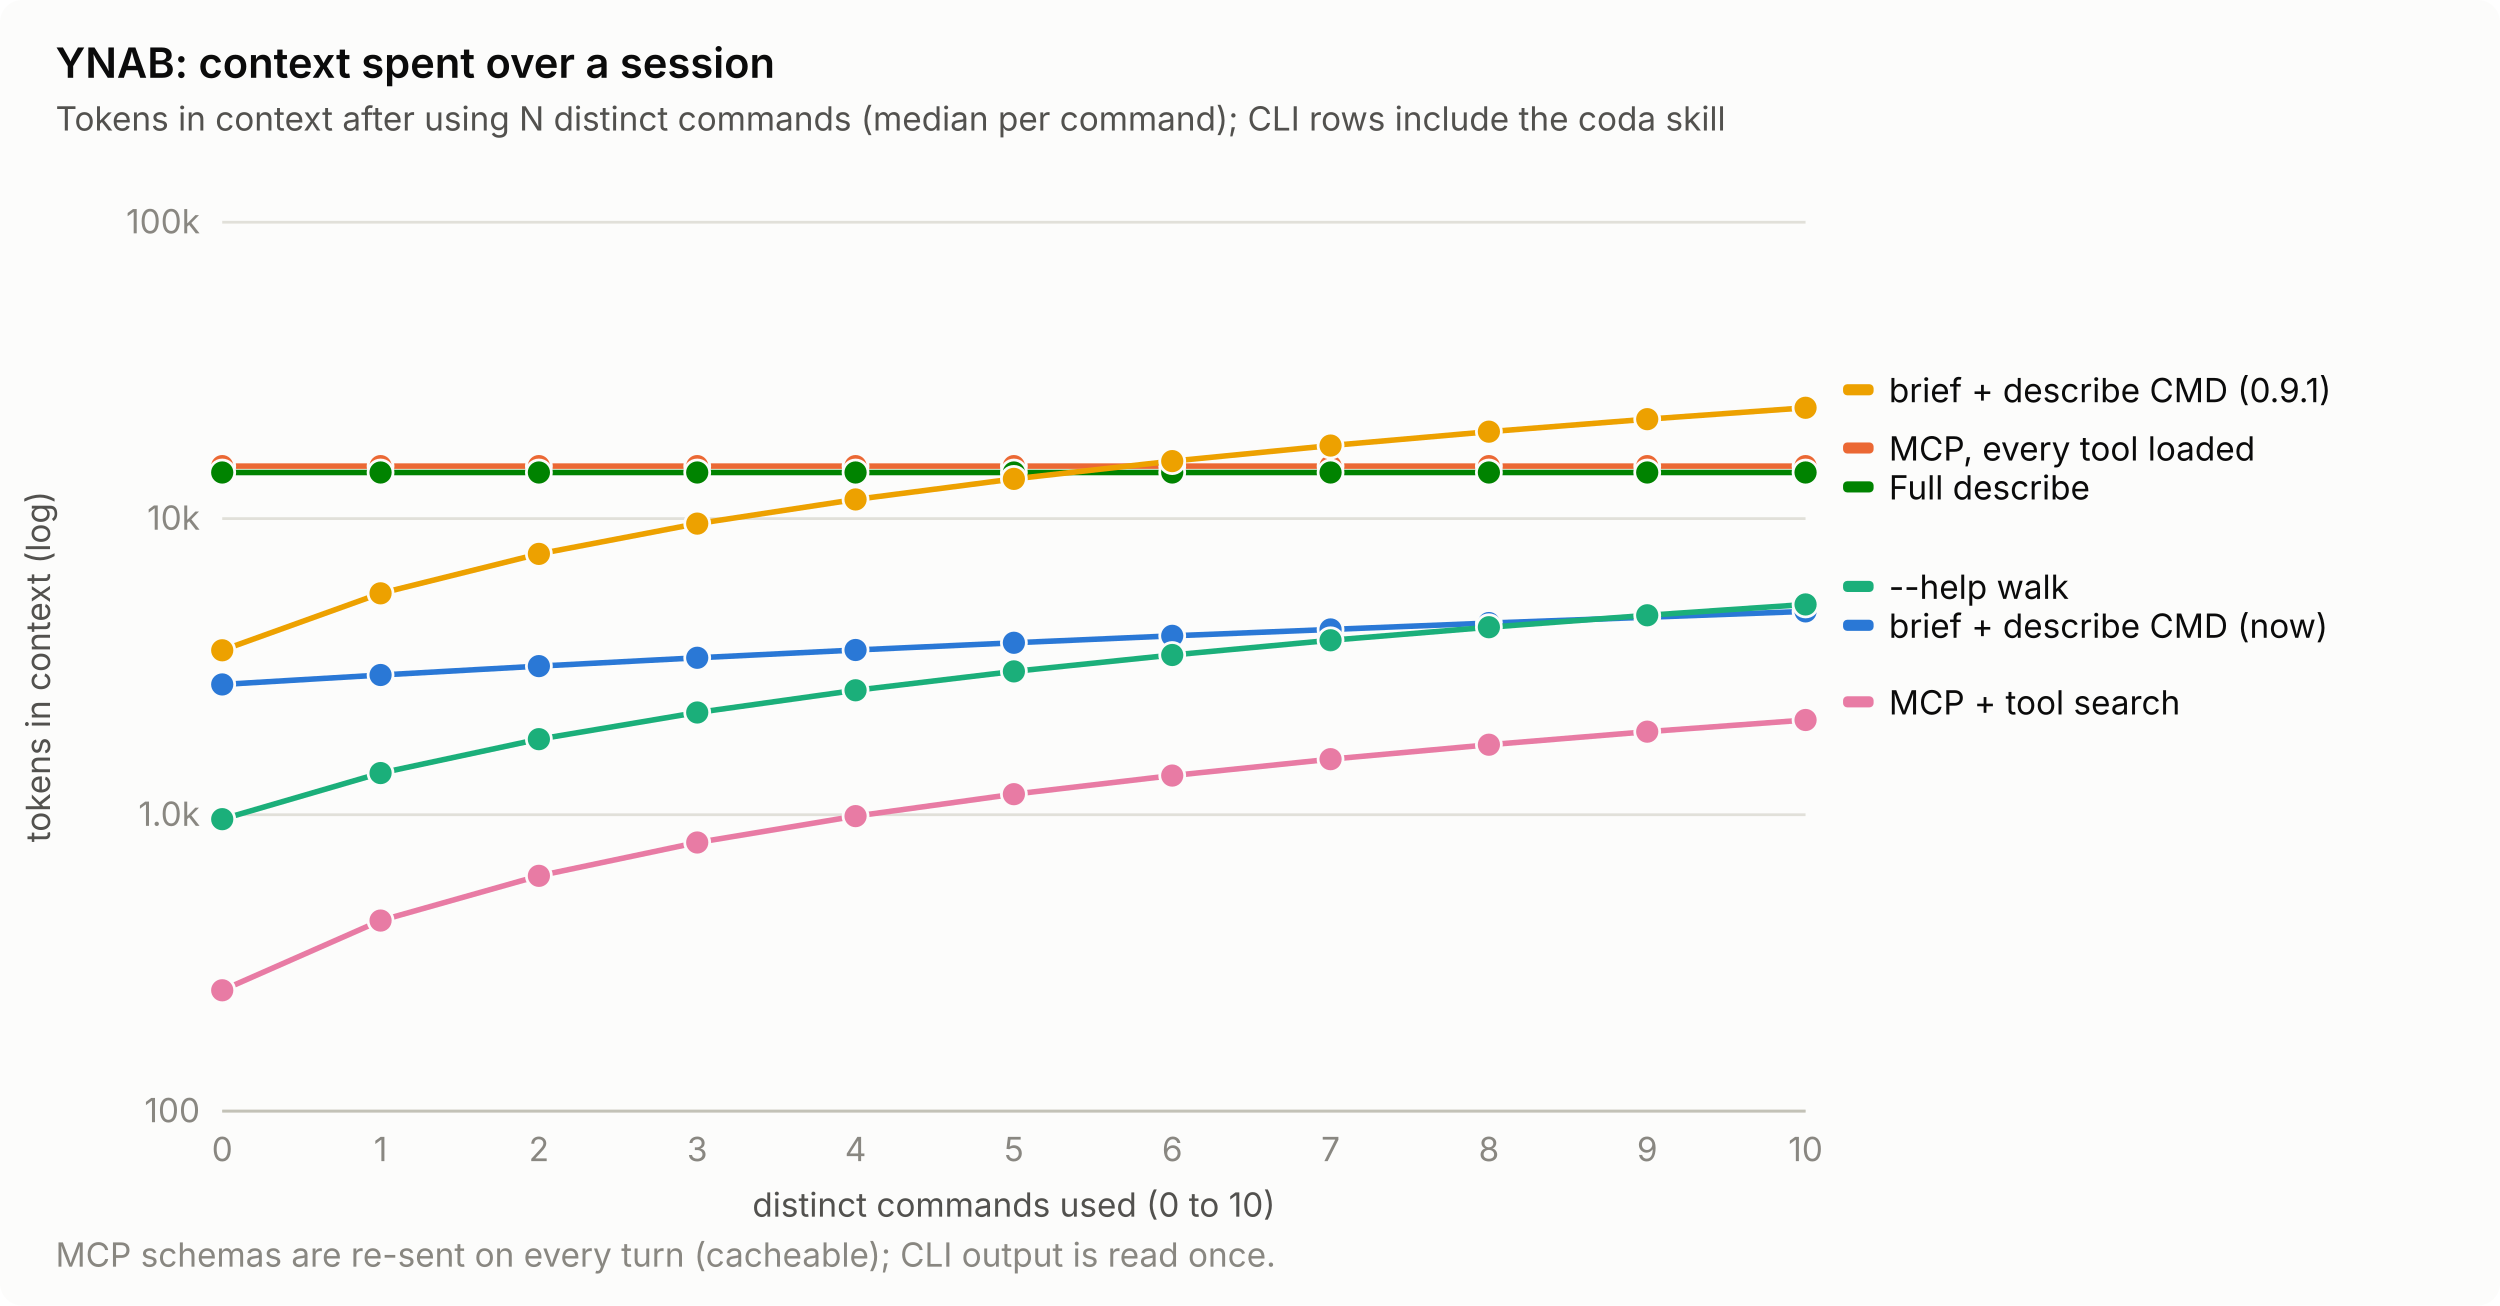
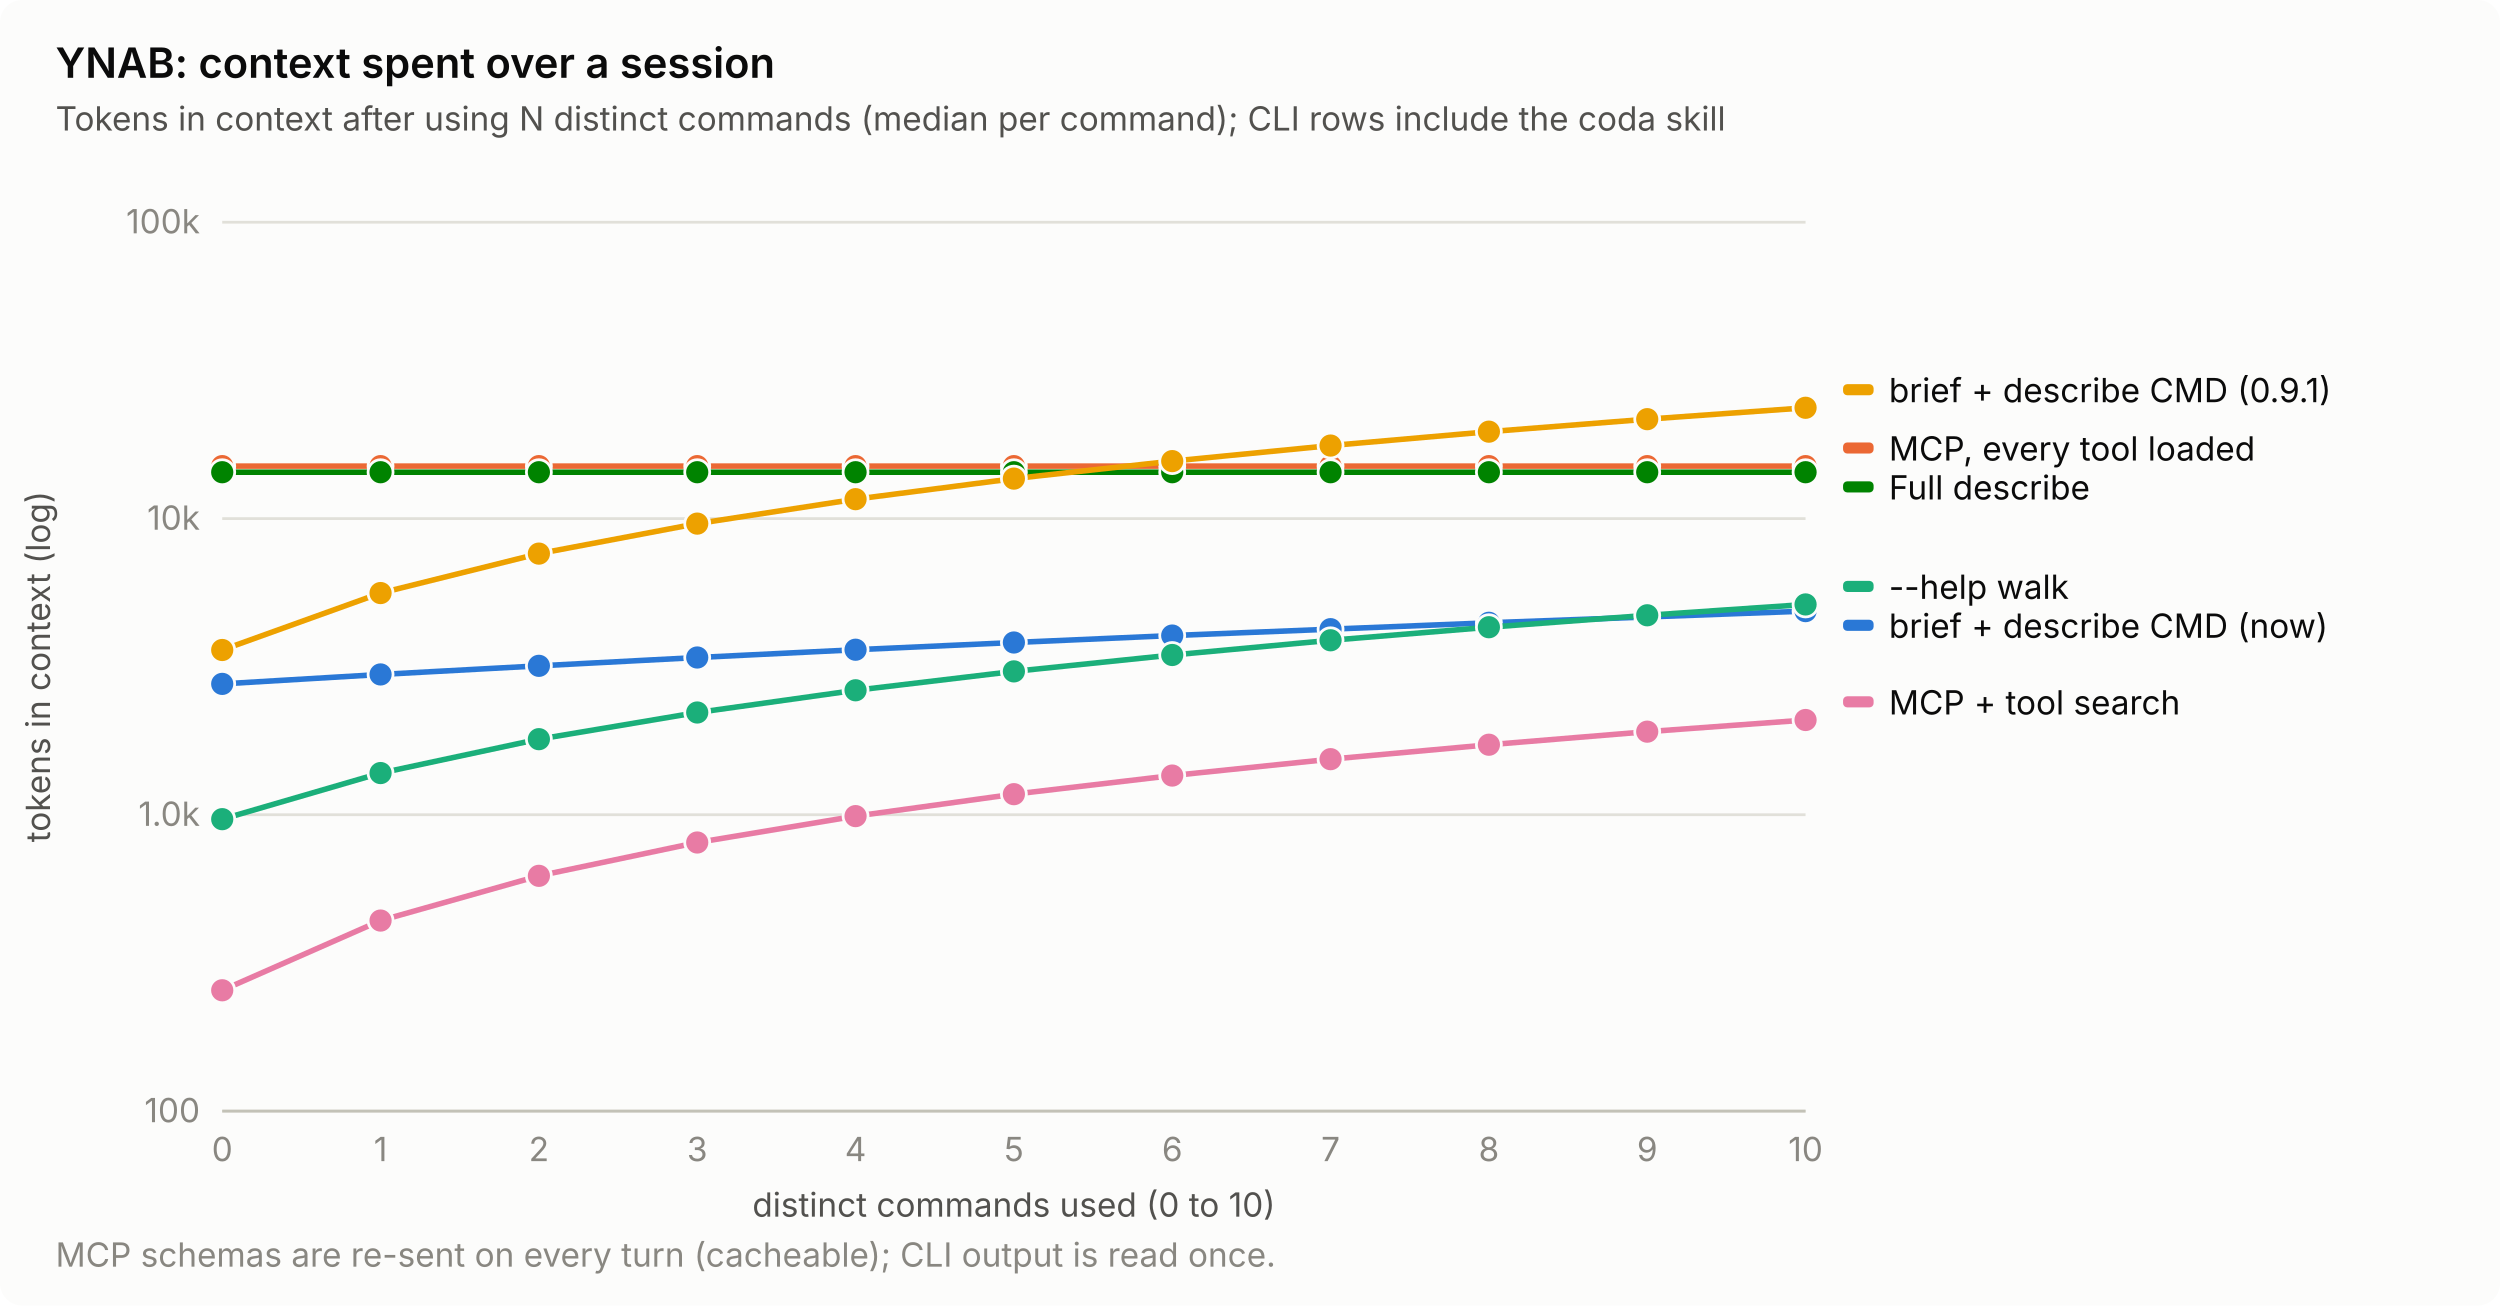
<svg xmlns="http://www.w3.org/2000/svg" viewBox="0 0 900 470" width="900" height="470" role="img" aria-label="YNAB: context spent over a session">
  <style>
  .surface { fill: #fcfcfb; }
  .t1 { fill: #0b0b0b; } .t2 { fill: #52514e; } .t3 { fill: #898781; }
  .grid { stroke: #e1e0d9; stroke-width: 1; } .axis { stroke: #c3c2b7; stroke-width: 1; }
  .s1 { fill: #2a78d6; stroke: #2a78d6; } .s2 { fill: #eb6834; stroke: #eb6834; }
  .s3 { fill: #1baf7a; stroke: #1baf7a; } .s4 { fill: #eda100; stroke: #eda100; }
  .s5 { fill: #e87ba4; stroke: #e87ba4; } .s6 { fill: #008300; stroke: #008300; }
  .s7 { fill: #6250d6; stroke: #6250d6; }
  .ring { stroke: #fcfcfb; }
  text { font-family: system-ui, -apple-system, "Segoe UI", sans-serif; font-size: 12px; }
  .title { font-size: 15px; font-weight: 600; } .num { font-variant-numeric: tabular-nums; }
  @media (prefers-color-scheme: dark) {
    .surface { fill: #1a1a19; }
    .t1 { fill: #f0efec; } .t2 { fill: #c3c2b7; } .t3 { fill: #898781; }
    .grid { stroke: #2c2c2a; } .axis { stroke: #383835; }
    .s1 { fill: #3987e5; stroke: #3987e5; } .s2 { fill: #d95926; stroke: #d95926; }
    .s3 { fill: #199e70; stroke: #199e70; } .s4 { fill: #c98500; stroke: #c98500; }
    .s5 { fill: #d55181; stroke: #d55181; } .s6 { fill: #0ca30c; stroke: #0ca30c; }
    .s7 { fill: #9085e9; stroke: #9085e9; }
    .ring { stroke: #1a1a19; }
  }
</style>
  <rect class="surface" x="0" y="0" width="900" height="470" rx="8" />
  <text class="title t1" x="20" y="28">YNAB: context spent over a session</text>
  <text class="t2" x="20" y="47">Tokens in context after using N distinct commands (median per command); CLI rows include the coda skill</text>
  <line class="grid" x1="80" y1="400.0" x2="650" y2="400.0" />
  <text class="t3 num" x="72.0" y="404.0" text-anchor="end">100</text>
  <line class="grid" x1="80" y1="293.3" x2="650" y2="293.3" />
  <text class="t3 num" x="72.0" y="297.3" text-anchor="end">1.0k</text>
  <line class="grid" x1="80" y1="186.7" x2="650" y2="186.7" />
  <text class="t3 num" x="72.0" y="190.7" text-anchor="end">10k</text>
  <line class="grid" x1="80" y1="80.0" x2="650" y2="80.0" />
  <text class="t3 num" x="72.0" y="84.0" text-anchor="end">100k</text>
  <text class="t3 num" x="80.0" y="418.0" text-anchor="middle">0</text>
  <text class="t3 num" x="137.0" y="418.0" text-anchor="middle">1</text>
  <text class="t3 num" x="194.0" y="418.0" text-anchor="middle">2</text>
  <text class="t3 num" x="251.0" y="418.0" text-anchor="middle">3</text>
  <text class="t3 num" x="308.0" y="418.0" text-anchor="middle">4</text>
  <text class="t3 num" x="365.0" y="418.0" text-anchor="middle">5</text>
  <text class="t3 num" x="422.0" y="418.0" text-anchor="middle">6</text>
  <text class="t3 num" x="479.0" y="418.0" text-anchor="middle">7</text>
  <text class="t3 num" x="536.0" y="418.0" text-anchor="middle">8</text>
  <text class="t3 num" x="593.0" y="418.0" text-anchor="middle">9</text>
  <text class="t3 num" x="650.0" y="418.0" text-anchor="middle">10</text>
  <line class="axis" x1="80" y1="400" x2="650" y2="400" />
  <text class="t2" x="365.0" y="438.0" text-anchor="middle">distinct commands used (0 to 10)</text>
  <text class="t2" x="18.0" y="240.0" text-anchor="middle" transform="rotate(-90 18 240)">tokens in context (log)</text>
  <path class="s2" d="M80.0,167.8 L137.0,167.8 L194.0,167.8 L251.0,167.8 L308.0,167.8 L365.0,167.8 L422.0,167.8 L479.0,167.8 L536.0,167.8 L593.0,167.8 L650.0,167.8" fill="none" stroke-width="2" style="fill:none" />
  <circle class="s2 ring" cx="80.0" cy="167.8" r="4" style="stroke-width:2;paint-order:stroke" />
  <circle class="s2 ring" cx="137.0" cy="167.8" r="4" style="stroke-width:2;paint-order:stroke" />
  <circle class="s2 ring" cx="194.0" cy="167.8" r="4" style="stroke-width:2;paint-order:stroke" />
  <circle class="s2 ring" cx="251.0" cy="167.8" r="4" style="stroke-width:2;paint-order:stroke" />
  <circle class="s2 ring" cx="308.0" cy="167.8" r="4" style="stroke-width:2;paint-order:stroke" />
  <circle class="s2 ring" cx="365.0" cy="167.8" r="4" style="stroke-width:2;paint-order:stroke" />
  <circle class="s2 ring" cx="422.0" cy="167.8" r="4" style="stroke-width:2;paint-order:stroke" />
  <circle class="s2 ring" cx="479.0" cy="167.8" r="4" style="stroke-width:2;paint-order:stroke" />
  <circle class="s2 ring" cx="536.0" cy="167.8" r="4" style="stroke-width:2;paint-order:stroke" />
  <circle class="s2 ring" cx="593.0" cy="167.8" r="4" style="stroke-width:2;paint-order:stroke" />
  <circle class="s2 ring" cx="650.0" cy="167.8" r="4" style="stroke-width:2;paint-order:stroke" />
-   <path class="s6" d="M80.0,170.1 L137.0,170.1 L194.0,170.1 L251.0,170.1 L308.0,170.1 L365.0,170.1 L422.0,170.1 L479.0,170.1 L536.0,170.1 L593.0,170.1 L650.0,170.1" fill="none" stroke-width="2" style="fill:none" />
-   <circle class="s6 ring" cx="80.0" cy="170.1" r="4" style="stroke-width:2;paint-order:stroke" />
-   <circle class="s6 ring" cx="137.0" cy="170.1" r="4" style="stroke-width:2;paint-order:stroke" />
-   <circle class="s6 ring" cx="194.0" cy="170.1" r="4" style="stroke-width:2;paint-order:stroke" />
-   <circle class="s6 ring" cx="251.0" cy="170.1" r="4" style="stroke-width:2;paint-order:stroke" />
-   <circle class="s6 ring" cx="308.0" cy="170.1" r="4" style="stroke-width:2;paint-order:stroke" />
-   <circle class="s6 ring" cx="365.0" cy="170.1" r="4" style="stroke-width:2;paint-order:stroke" />
-   <circle class="s6 ring" cx="422.0" cy="170.1" r="4" style="stroke-width:2;paint-order:stroke" />
-   <circle class="s6 ring" cx="479.0" cy="170.1" r="4" style="stroke-width:2;paint-order:stroke" />
-   <circle class="s6 ring" cx="536.0" cy="170.1" r="4" style="stroke-width:2;paint-order:stroke" />
-   <circle class="s6 ring" cx="593.0" cy="170.1" r="4" style="stroke-width:2;paint-order:stroke" />
-   <circle class="s6 ring" cx="650.0" cy="170.1" r="4" style="stroke-width:2;paint-order:stroke" />
-   <path class="s4" d="M80.0,234.1 L137.0,213.6 L194.0,199.4 L251.0,188.5 L308.0,179.8 L365.0,172.4 L422.0,166.0 L479.0,160.4 L536.0,155.4 L593.0,150.9 L650.0,146.8" fill="none" stroke-width="2" style="fill:none" />
-   <circle class="s4 ring" cx="80.0" cy="234.1" r="4" style="stroke-width:2;paint-order:stroke" />
-   <circle class="s4 ring" cx="137.0" cy="213.6" r="4" style="stroke-width:2;paint-order:stroke" />
-   <circle class="s4 ring" cx="194.0" cy="199.4" r="4" style="stroke-width:2;paint-order:stroke" />
+   <path class="s6" d="M80.0,170.0 L137.0,170.0 L194.0,170.0 L251.0,170.0 L308.0,170.0 L365.0,170.0 L422.0,170.0 L479.0,170.0 L536.0,170.0 L593.0,170.0 L650.0,170.0" fill="none" stroke-width="2" style="fill:none" />
+   <circle class="s6 ring" cx="80.0" cy="170.0" r="4" style="stroke-width:2;paint-order:stroke" />
+   <circle class="s6 ring" cx="137.0" cy="170.0" r="4" style="stroke-width:2;paint-order:stroke" />
+   <circle class="s6 ring" cx="194.0" cy="170.0" r="4" style="stroke-width:2;paint-order:stroke" />
+   <circle class="s6 ring" cx="251.0" cy="170.0" r="4" style="stroke-width:2;paint-order:stroke" />
+   <circle class="s6 ring" cx="308.0" cy="170.0" r="4" style="stroke-width:2;paint-order:stroke" />
+   <circle class="s6 ring" cx="365.0" cy="170.0" r="4" style="stroke-width:2;paint-order:stroke" />
+   <circle class="s6 ring" cx="422.0" cy="170.0" r="4" style="stroke-width:2;paint-order:stroke" />
+   <circle class="s6 ring" cx="479.0" cy="170.0" r="4" style="stroke-width:2;paint-order:stroke" />
+   <circle class="s6 ring" cx="536.0" cy="170.0" r="4" style="stroke-width:2;paint-order:stroke" />
+   <circle class="s6 ring" cx="593.0" cy="170.0" r="4" style="stroke-width:2;paint-order:stroke" />
+   <circle class="s6 ring" cx="650.0" cy="170.0" r="4" style="stroke-width:2;paint-order:stroke" />
+   <path class="s4" d="M80.0,234.0 L137.0,213.5 L194.0,199.3 L251.0,188.5 L308.0,179.7 L365.0,172.3 L422.0,166.0 L479.0,160.4 L536.0,155.4 L593.0,150.9 L650.0,146.8" fill="none" stroke-width="2" style="fill:none" />
+   <circle class="s4 ring" cx="80.0" cy="234.0" r="4" style="stroke-width:2;paint-order:stroke" />
+   <circle class="s4 ring" cx="137.0" cy="213.5" r="4" style="stroke-width:2;paint-order:stroke" />
+   <circle class="s4 ring" cx="194.0" cy="199.3" r="4" style="stroke-width:2;paint-order:stroke" />
  <circle class="s4 ring" cx="251.0" cy="188.5" r="4" style="stroke-width:2;paint-order:stroke" />
-   <circle class="s4 ring" cx="308.0" cy="179.8" r="4" style="stroke-width:2;paint-order:stroke" />
-   <circle class="s4 ring" cx="365.0" cy="172.4" r="4" style="stroke-width:2;paint-order:stroke" />
+   <circle class="s4 ring" cx="308.0" cy="179.7" r="4" style="stroke-width:2;paint-order:stroke" />
+   <circle class="s4 ring" cx="365.0" cy="172.3" r="4" style="stroke-width:2;paint-order:stroke" />
  <circle class="s4 ring" cx="422.0" cy="166.0" r="4" style="stroke-width:2;paint-order:stroke" />
  <circle class="s4 ring" cx="479.0" cy="160.4" r="4" style="stroke-width:2;paint-order:stroke" />
  <circle class="s4 ring" cx="536.0" cy="155.4" r="4" style="stroke-width:2;paint-order:stroke" />
  <circle class="s4 ring" cx="593.0" cy="150.9" r="4" style="stroke-width:2;paint-order:stroke" />
  <circle class="s4 ring" cx="650.0" cy="146.8" r="4" style="stroke-width:2;paint-order:stroke" />
-   <path class="s1" d="M80.0,246.4 L137.0,243.0 L194.0,239.8 L251.0,236.8 L308.0,234.0 L365.0,231.4 L422.0,228.9 L479.0,226.6 L536.0,224.3 L593.0,222.2 L650.0,220.1" fill="none" stroke-width="2" style="fill:none" />
-   <circle class="s1 ring" cx="80.0" cy="246.4" r="4" style="stroke-width:2;paint-order:stroke" />
-   <circle class="s1 ring" cx="137.0" cy="243.0" r="4" style="stroke-width:2;paint-order:stroke" />
-   <circle class="s1 ring" cx="194.0" cy="239.8" r="4" style="stroke-width:2;paint-order:stroke" />
-   <circle class="s1 ring" cx="251.0" cy="236.8" r="4" style="stroke-width:2;paint-order:stroke" />
-   <circle class="s1 ring" cx="308.0" cy="234.0" r="4" style="stroke-width:2;paint-order:stroke" />
-   <circle class="s1 ring" cx="365.0" cy="231.4" r="4" style="stroke-width:2;paint-order:stroke" />
-   <circle class="s1 ring" cx="422.0" cy="228.9" r="4" style="stroke-width:2;paint-order:stroke" />
-   <circle class="s1 ring" cx="479.0" cy="226.6" r="4" style="stroke-width:2;paint-order:stroke" />
-   <circle class="s1 ring" cx="536.0" cy="224.3" r="4" style="stroke-width:2;paint-order:stroke" />
-   <circle class="s1 ring" cx="593.0" cy="222.2" r="4" style="stroke-width:2;paint-order:stroke" />
-   <circle class="s1 ring" cx="650.0" cy="220.1" r="4" style="stroke-width:2;paint-order:stroke" />
+   <path class="s1" d="M80.0,246.2 L137.0,242.8 L194.0,239.7 L251.0,236.7 L308.0,233.9 L365.0,231.3 L422.0,228.8 L479.0,226.5 L536.0,224.2 L593.0,222.1 L650.0,220.0" fill="none" stroke-width="2" style="fill:none" />
+   <circle class="s1 ring" cx="80.0" cy="246.2" r="4" style="stroke-width:2;paint-order:stroke" />
+   <circle class="s1 ring" cx="137.0" cy="242.8" r="4" style="stroke-width:2;paint-order:stroke" />
+   <circle class="s1 ring" cx="194.0" cy="239.7" r="4" style="stroke-width:2;paint-order:stroke" />
+   <circle class="s1 ring" cx="251.0" cy="236.7" r="4" style="stroke-width:2;paint-order:stroke" />
+   <circle class="s1 ring" cx="308.0" cy="233.9" r="4" style="stroke-width:2;paint-order:stroke" />
+   <circle class="s1 ring" cx="365.0" cy="231.3" r="4" style="stroke-width:2;paint-order:stroke" />
+   <circle class="s1 ring" cx="422.0" cy="228.8" r="4" style="stroke-width:2;paint-order:stroke" />
+   <circle class="s1 ring" cx="479.0" cy="226.5" r="4" style="stroke-width:2;paint-order:stroke" />
+   <circle class="s1 ring" cx="536.0" cy="224.2" r="4" style="stroke-width:2;paint-order:stroke" />
+   <circle class="s1 ring" cx="593.0" cy="222.1" r="4" style="stroke-width:2;paint-order:stroke" />
+   <circle class="s1 ring" cx="650.0" cy="220.0" r="4" style="stroke-width:2;paint-order:stroke" />
  <path class="s3" d="M80.0,294.9 L137.0,278.3 L194.0,266.1 L251.0,256.5 L308.0,248.5 L365.0,241.7 L422.0,235.8 L479.0,230.5 L536.0,225.8 L593.0,221.5 L650.0,217.6" fill="none" stroke-width="2" style="fill:none" />
  <circle class="s3 ring" cx="80.0" cy="294.9" r="4" style="stroke-width:2;paint-order:stroke" />
  <circle class="s3 ring" cx="137.0" cy="278.3" r="4" style="stroke-width:2;paint-order:stroke" />
  <circle class="s3 ring" cx="194.0" cy="266.1" r="4" style="stroke-width:2;paint-order:stroke" />
  <circle class="s3 ring" cx="251.0" cy="256.5" r="4" style="stroke-width:2;paint-order:stroke" />
  <circle class="s3 ring" cx="308.0" cy="248.5" r="4" style="stroke-width:2;paint-order:stroke" />
  <circle class="s3 ring" cx="365.0" cy="241.7" r="4" style="stroke-width:2;paint-order:stroke" />
  <circle class="s3 ring" cx="422.0" cy="235.8" r="4" style="stroke-width:2;paint-order:stroke" />
  <circle class="s3 ring" cx="479.0" cy="230.5" r="4" style="stroke-width:2;paint-order:stroke" />
  <circle class="s3 ring" cx="536.0" cy="225.8" r="4" style="stroke-width:2;paint-order:stroke" />
  <circle class="s3 ring" cx="593.0" cy="221.5" r="4" style="stroke-width:2;paint-order:stroke" />
  <circle class="s3 ring" cx="650.0" cy="217.6" r="4" style="stroke-width:2;paint-order:stroke" />
  <path class="s5" d="M80.0,356.5 L137.0,331.4 L194.0,315.3 L251.0,303.3 L308.0,293.8 L365.0,285.9 L422.0,279.2 L479.0,273.3 L536.0,268.1 L593.0,263.4 L650.0,259.2" fill="none" stroke-width="2" style="fill:none" />
  <circle class="s5 ring" cx="80.0" cy="356.5" r="4" style="stroke-width:2;paint-order:stroke" />
  <circle class="s5 ring" cx="137.0" cy="331.4" r="4" style="stroke-width:2;paint-order:stroke" />
  <circle class="s5 ring" cx="194.0" cy="315.3" r="4" style="stroke-width:2;paint-order:stroke" />
  <circle class="s5 ring" cx="251.0" cy="303.3" r="4" style="stroke-width:2;paint-order:stroke" />
  <circle class="s5 ring" cx="308.0" cy="293.8" r="4" style="stroke-width:2;paint-order:stroke" />
  <circle class="s5 ring" cx="365.0" cy="285.9" r="4" style="stroke-width:2;paint-order:stroke" />
  <circle class="s5 ring" cx="422.0" cy="279.2" r="4" style="stroke-width:2;paint-order:stroke" />
  <circle class="s5 ring" cx="479.0" cy="273.3" r="4" style="stroke-width:2;paint-order:stroke" />
  <circle class="s5 ring" cx="536.0" cy="268.1" r="4" style="stroke-width:2;paint-order:stroke" />
  <circle class="s5 ring" cx="593.0" cy="263.4" r="4" style="stroke-width:2;paint-order:stroke" />
  <circle class="s5 ring" cx="650.0" cy="259.2" r="4" style="stroke-width:2;paint-order:stroke" />
-   <rect class="s4" x="664" y="138.817" width="10" height="3" rx="1" />
+   <rect class="s4" x="664" y="138.797" width="10" height="3" rx="1" />
  <text class="t1" x="680.0" y="144.8" text-anchor="start">brief + describe CMD (0.9.1)</text>
  <rect class="s2" x="664" y="159.779" width="10" height="3" rx="1" />
  <text class="t1" x="680.0" y="165.8" text-anchor="start">MCP, every tool loaded</text>
  <rect class="s6" x="664" y="173.779" width="10" height="3" rx="1" />
  <text class="t1" x="680.0" y="179.8" text-anchor="start">Full describe</text>
  <rect class="s3" x="664" y="209.615" width="10" height="3" rx="1" />
  <text class="t1" x="680.0" y="215.6" text-anchor="start">--help walk</text>
  <rect class="s1" x="664" y="223.615" width="10" height="3" rx="1" />
  <text class="t1" x="680.0" y="229.6" text-anchor="start">brief + describe CMD (now)</text>
  <rect class="s5" x="664" y="251.162" width="10" height="3" rx="1" />
  <text class="t1" x="680.0" y="257.2" text-anchor="start">MCP + tool search</text>
  <text class="t3" x="20.0" y="456.0" text-anchor="start">MCP schemas are re-sent on every turn (cacheable); CLI output is read once.</text>
</svg>
